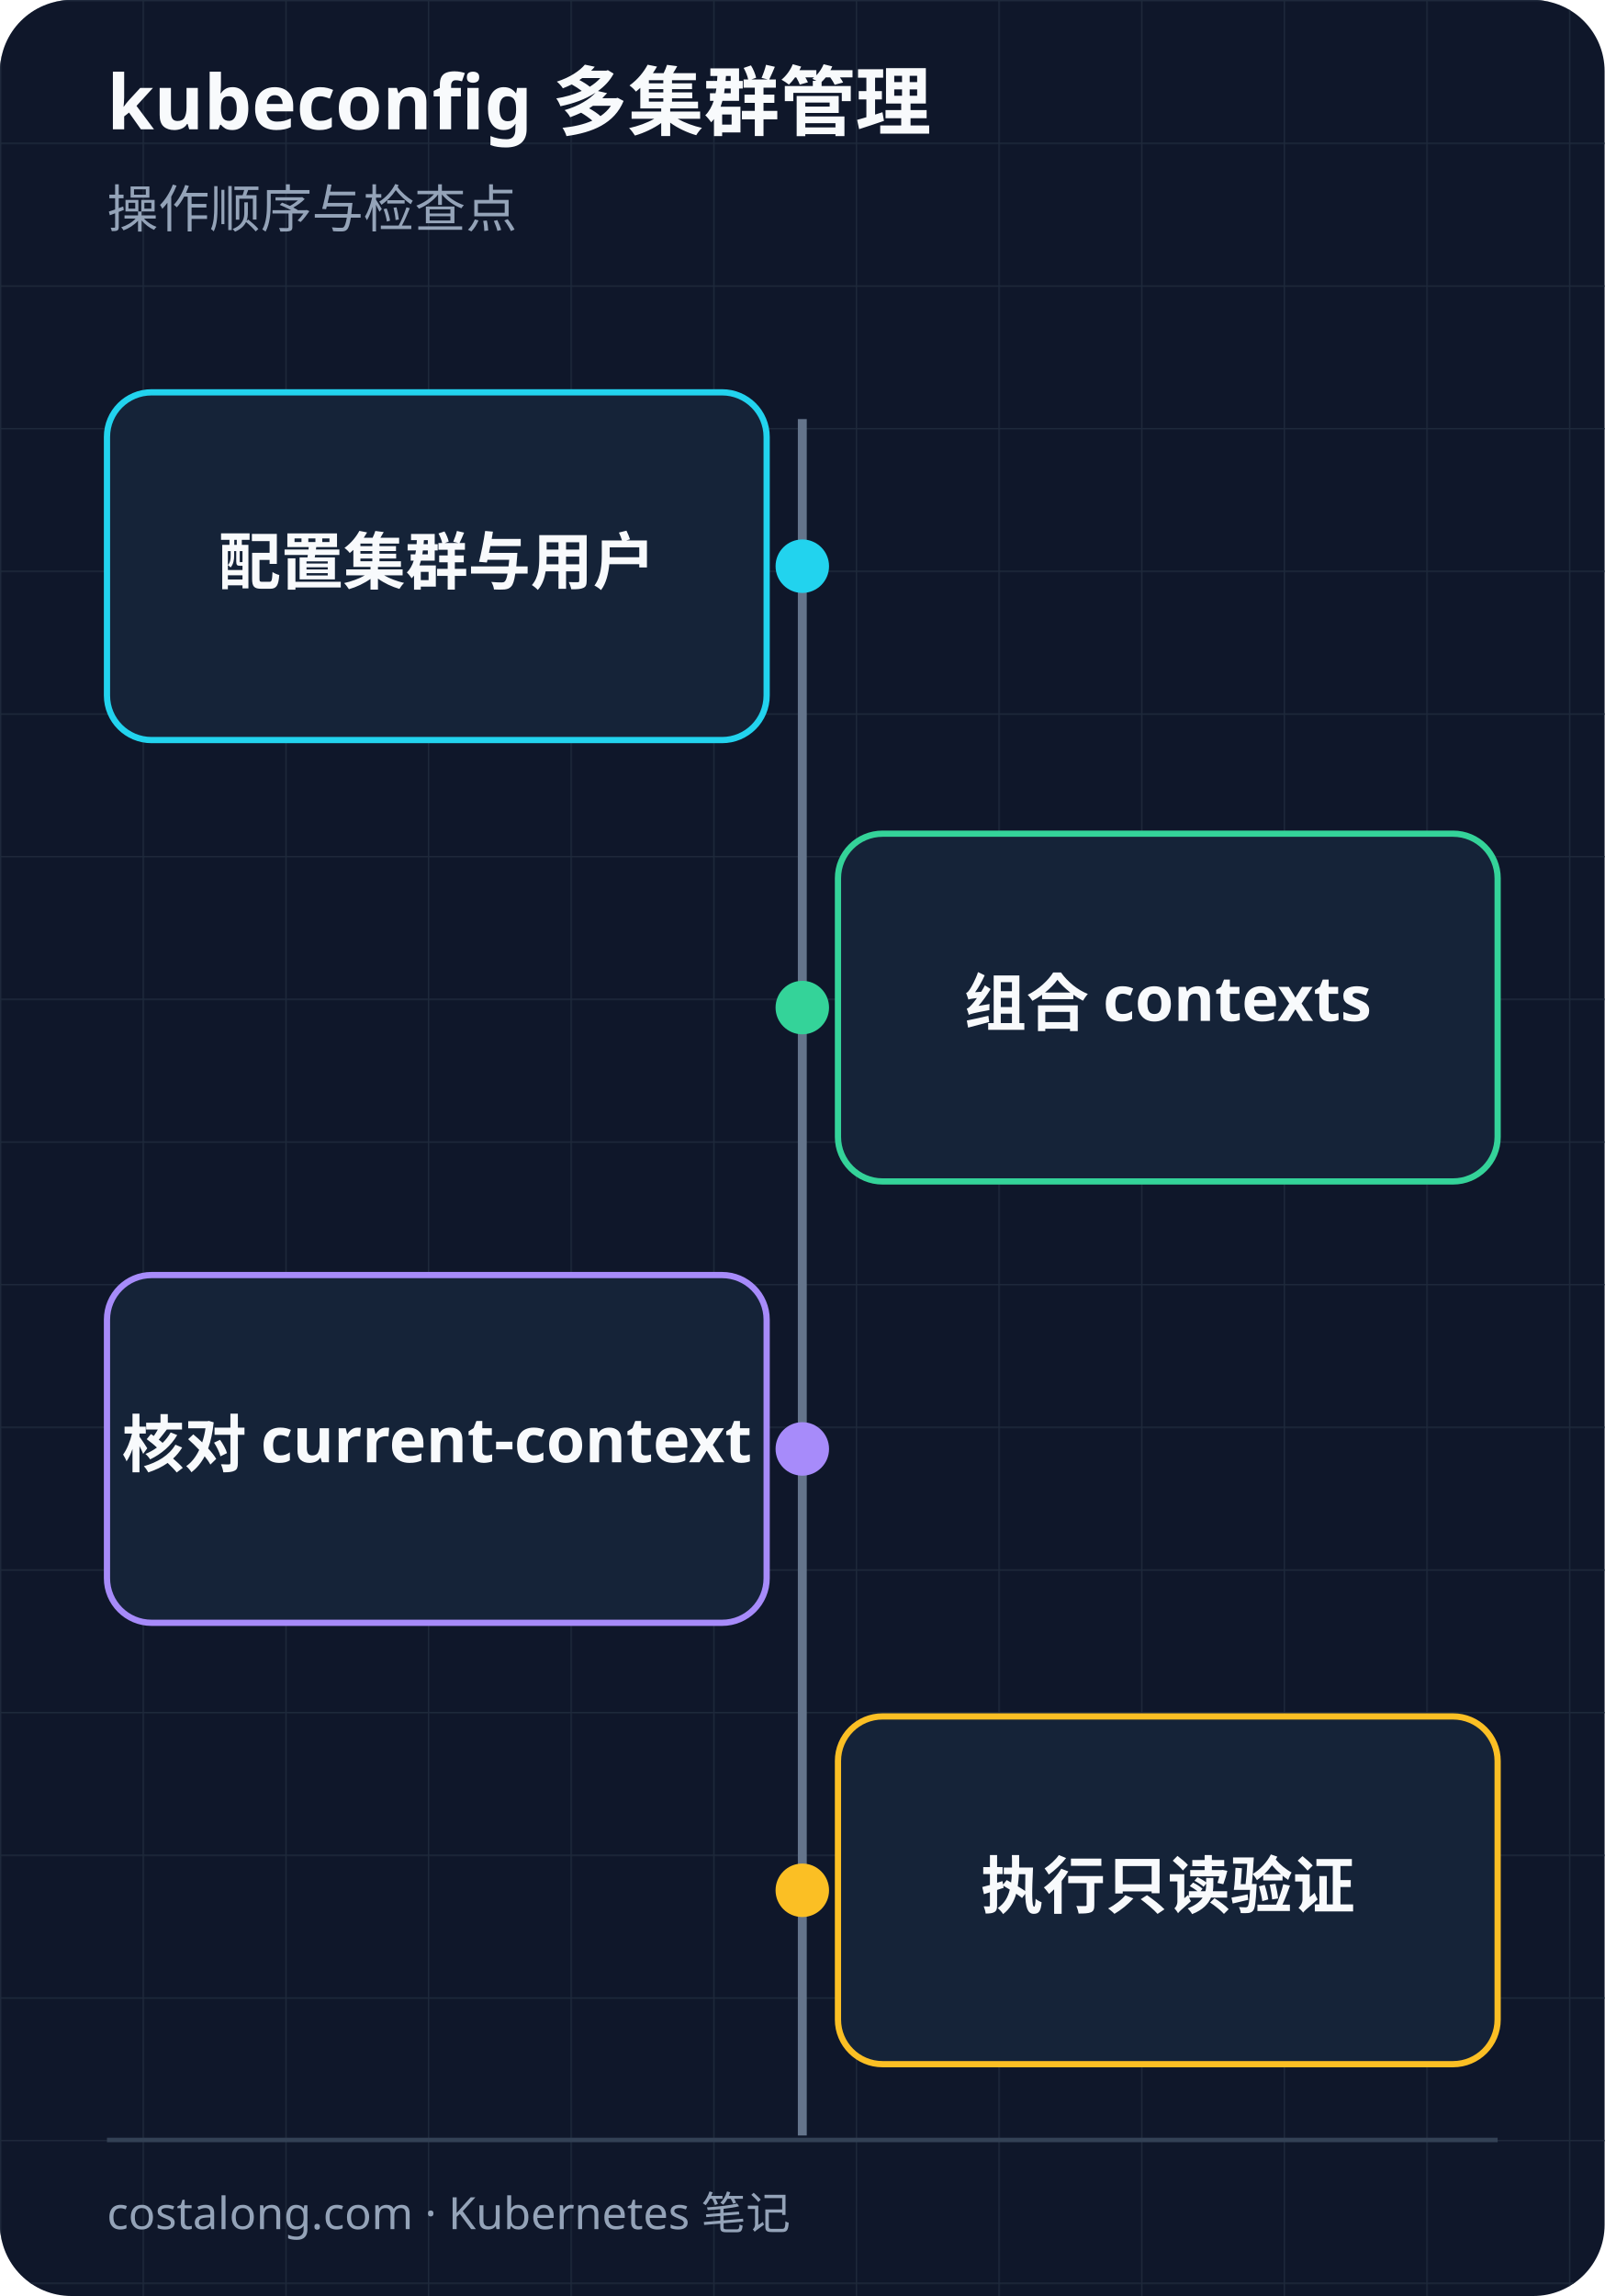
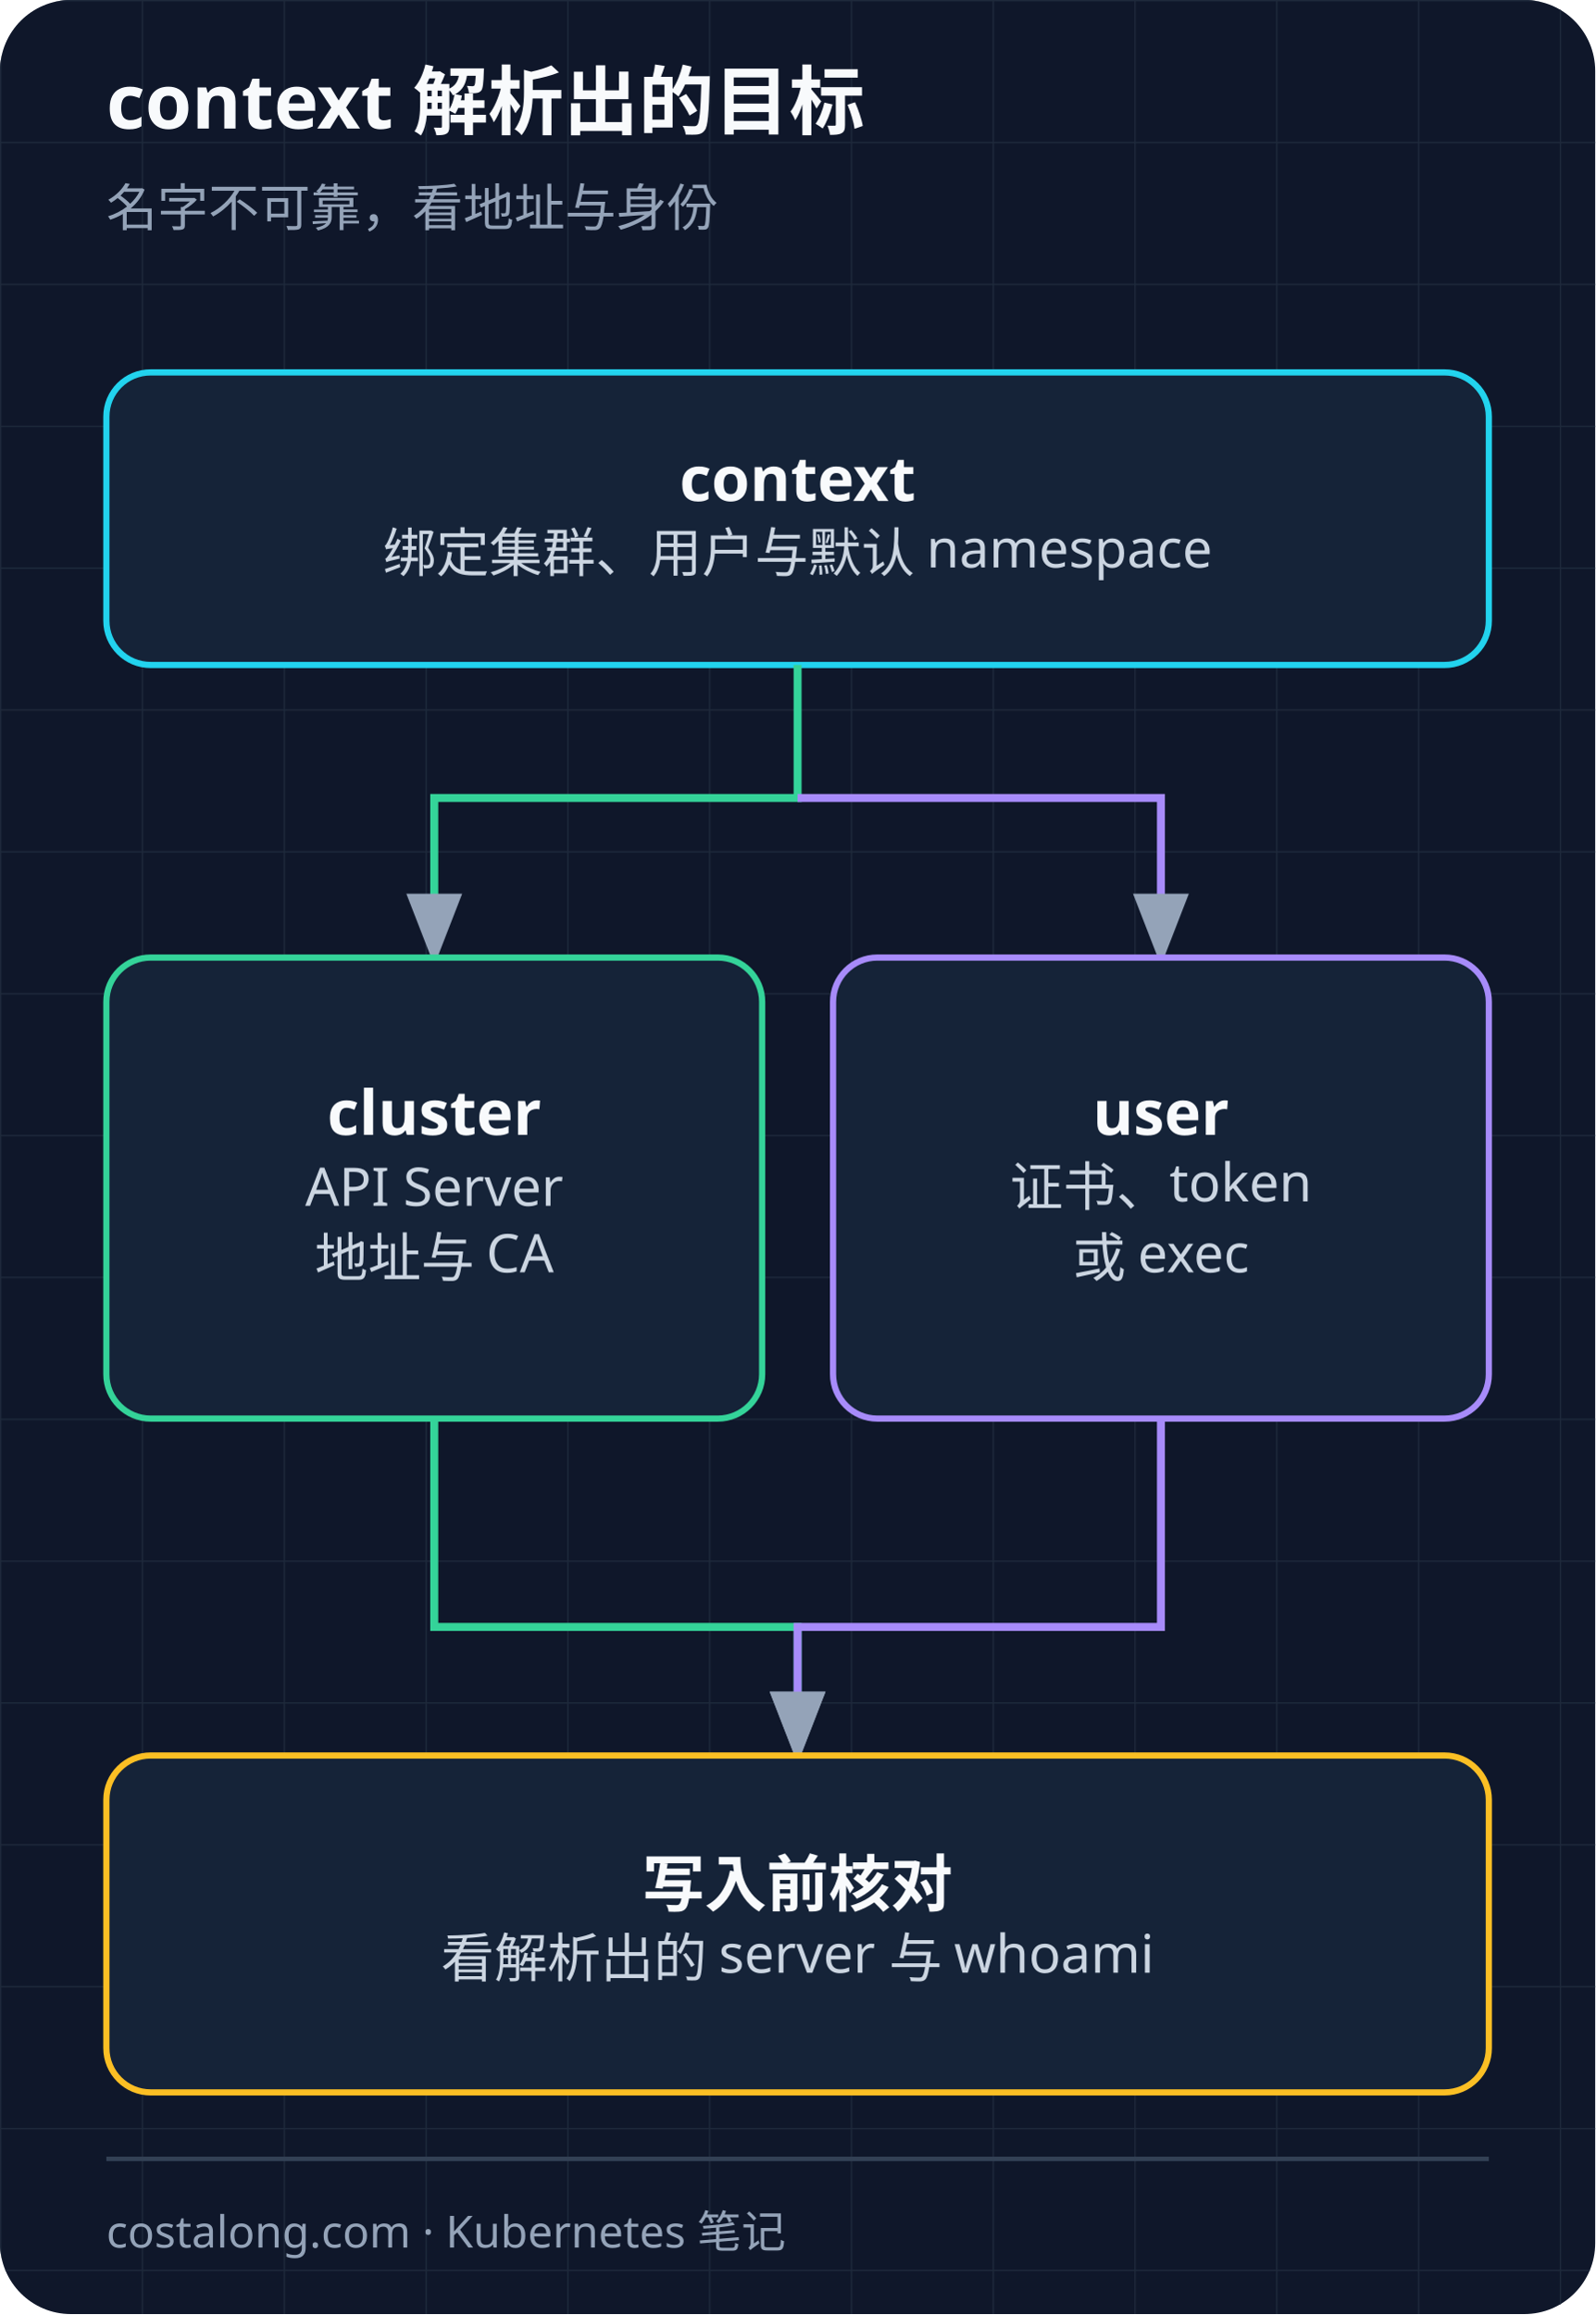
- <svg xmlns="http://www.w3.org/2000/svg" viewBox="0 0 360 515" role="img" aria-labelledby="diagram-title diagram-desc">
+ <svg xmlns="http://www.w3.org/2000/svg" viewBox="0 0 360 522" role="img" aria-labelledby="diagram-title diagram-desc">
  <defs>
    <pattern id="grid" width="32" height="32" patternUnits="userSpaceOnUse">
      <path d="M32 0 L0 0 0 32" fill="none" stroke="#1e293b" stroke-width=".6" />
    </pattern>
    <marker id="arrow" markerWidth="9" markerHeight="7" refX="8" refY="3.5" orient="auto">
      <path d="M0 0 L9 3.5 L0 7Z" fill="#94a3b8" />
    </marker>
  </defs>
-   <rect width="360" height="515" rx="16" fill="#0f172a" />
-   <rect width="360" height="515" rx="16" fill="url(#grid)" />
-   <text x="24" y="29" fill="#f8fafc" font-family="'PingFang SC','Noto Sans SC',sans-serif" font-size="17" font-weight="700">kubeconfig 多集群管理</text>
-   <text x="24" y="51" fill="#94a3b8" font-family="'PingFang SC','Noto Sans SC',sans-serif" font-size="11.5">操作顺序与检查点</text>
-   <path d="M180 94 V479" stroke="#64748b" stroke-width="2" fill="none" />
-   <circle cx="180" cy="127" r="6" fill="#22d3ee" />
-   <rect x="24" y="88" width="148" height="78" rx="10" fill="#152338" stroke="#22d3ee" stroke-width="1.4" />
-   <text x="98.0" y="131.0" text-anchor="middle" font-family="'PingFang SC','Noto Sans SC',sans-serif" font-size="14" fill="#f8fafc" font-weight="700">配置集群与用户</text>
-   <circle cx="180" cy="226" r="6" fill="#34d399" />
-   <rect x="188" y="187" width="148" height="78" rx="10" fill="#152338" stroke="#34d399" stroke-width="1.4" />
-   <text x="262.0" y="230.0" text-anchor="middle" font-family="'PingFang SC','Noto Sans SC',sans-serif" font-size="14" fill="#f8fafc" font-weight="700">组合 contexts</text>
-   <circle cx="180" cy="325" r="6" fill="#a78bfa" />
-   <rect x="24" y="286" width="148" height="78" rx="10" fill="#152338" stroke="#a78bfa" stroke-width="1.4" />
-   <text x="98.0" y="329.0" text-anchor="middle" font-family="'PingFang SC','Noto Sans SC',sans-serif" font-size="14" fill="#f8fafc" font-weight="700" textLength="124" lengthAdjust="spacingAndGlyphs">核对 current-context</text>
-   <circle cx="180" cy="424" r="6" fill="#fbbf24" />
-   <rect x="188" y="385" width="148" height="78" rx="10" fill="#152338" stroke="#fbbf24" stroke-width="1.4" />
-   <text x="262.0" y="428.0" text-anchor="middle" font-family="'PingFang SC','Noto Sans SC',sans-serif" font-size="14" fill="#f8fafc" font-weight="700">执行只读验证</text>
-   <line x1="24" y1="480" x2="336" y2="480" stroke="#334155" />
-   <text x="24" y="500" fill="#94a3b8" font-family="'PingFang SC','Noto Sans SC',sans-serif" font-size="10">costalong.com · Kubernetes 笔记</text>
+   <rect width="360" height="522" rx="16" fill="#0f172a" />
+   <rect width="360" height="522" rx="16" fill="url(#grid)" />
+   <text x="24" y="29" fill="#f8fafc" font-family="'PingFang SC','Noto Sans SC',sans-serif" font-size="17" font-weight="700">context 解析出的目标</text>
+   <text x="24" y="51" fill="#94a3b8" font-family="'PingFang SC','Noto Sans SC',sans-serif" font-size="11.5">名字不可靠，看地址与身份</text>
+   <rect x="24" y="84" width="312" height="66" rx="10" fill="#152338" stroke="#22d3ee" stroke-width="1.4" />
+   <text x="180.0" y="113.0" text-anchor="middle" font-family="'PingFang SC','Noto Sans SC',sans-serif" font-size="14" fill="#f8fafc" font-weight="700">context</text>
+   <text x="180.0" y="129.0" text-anchor="middle" font-family="'PingFang SC','Noto Sans SC',sans-serif" font-size="12" fill="#cbd5e1">绑定集群、用户与默认 namespace</text>
+   <path d="M180 150 V180 H98 V216" fill="none" stroke="#34d399" stroke-width="1.8" marker-end="url(#arrow)" />
+   <path d="M180 180 H262 V216" fill="none" stroke="#a78bfa" stroke-width="1.8" marker-end="url(#arrow)" />
+   <rect x="24" y="216" width="148" height="104" rx="10" fill="#152338" stroke="#34d399" stroke-width="1.4" />
+   <text x="98.0" y="256.0" text-anchor="middle" font-family="'PingFang SC','Noto Sans SC',sans-serif" font-size="14" fill="#f8fafc" font-weight="700">cluster</text>
+   <text x="98.0" y="272.0" text-anchor="middle" font-family="'PingFang SC','Noto Sans SC',sans-serif" font-size="12" fill="#cbd5e1">API Server</text>
+   <text x="98.0" y="288.0" text-anchor="middle" font-family="'PingFang SC','Noto Sans SC',sans-serif" font-size="12" fill="#cbd5e1">地址与 CA</text>
+   <rect x="188" y="216" width="148" height="104" rx="10" fill="#152338" stroke="#a78bfa" stroke-width="1.4" />
+   <text x="262.0" y="256.0" text-anchor="middle" font-family="'PingFang SC','Noto Sans SC',sans-serif" font-size="14" fill="#f8fafc" font-weight="700">user</text>
+   <text x="262.0" y="272.0" text-anchor="middle" font-family="'PingFang SC','Noto Sans SC',sans-serif" font-size="12" fill="#cbd5e1">证书、token</text>
+   <text x="262.0" y="288.0" text-anchor="middle" font-family="'PingFang SC','Noto Sans SC',sans-serif" font-size="12" fill="#cbd5e1">或 exec</text>
+   <path d="M98 320 V367 H180 V396" fill="none" stroke="#34d399" stroke-width="1.8" marker-end="url(#arrow)" />
+   <path d="M262 320 V367 H180 V396" fill="none" stroke="#a78bfa" stroke-width="1.8" marker-end="url(#arrow)" />
+   <rect x="24" y="396" width="312" height="76" rx="10" fill="#152338" stroke="#fbbf24" stroke-width="1.4" />
+   <text x="180.0" y="430.0" text-anchor="middle" font-family="'PingFang SC','Noto Sans SC',sans-serif" font-size="14" fill="#f8fafc" font-weight="700">写入前核对</text>
+   <text x="180.0" y="446.0" text-anchor="middle" font-family="'PingFang SC','Noto Sans SC',sans-serif" font-size="12" fill="#cbd5e1">看解析出的 server 与 whoami</text>
+   <line x1="24" y1="487" x2="336" y2="487" stroke="#334155" />
+   <text x="24" y="507" fill="#94a3b8" font-family="'PingFang SC','Noto Sans SC',sans-serif" font-size="10">costalong.com · Kubernetes 笔记</text>
</svg>
